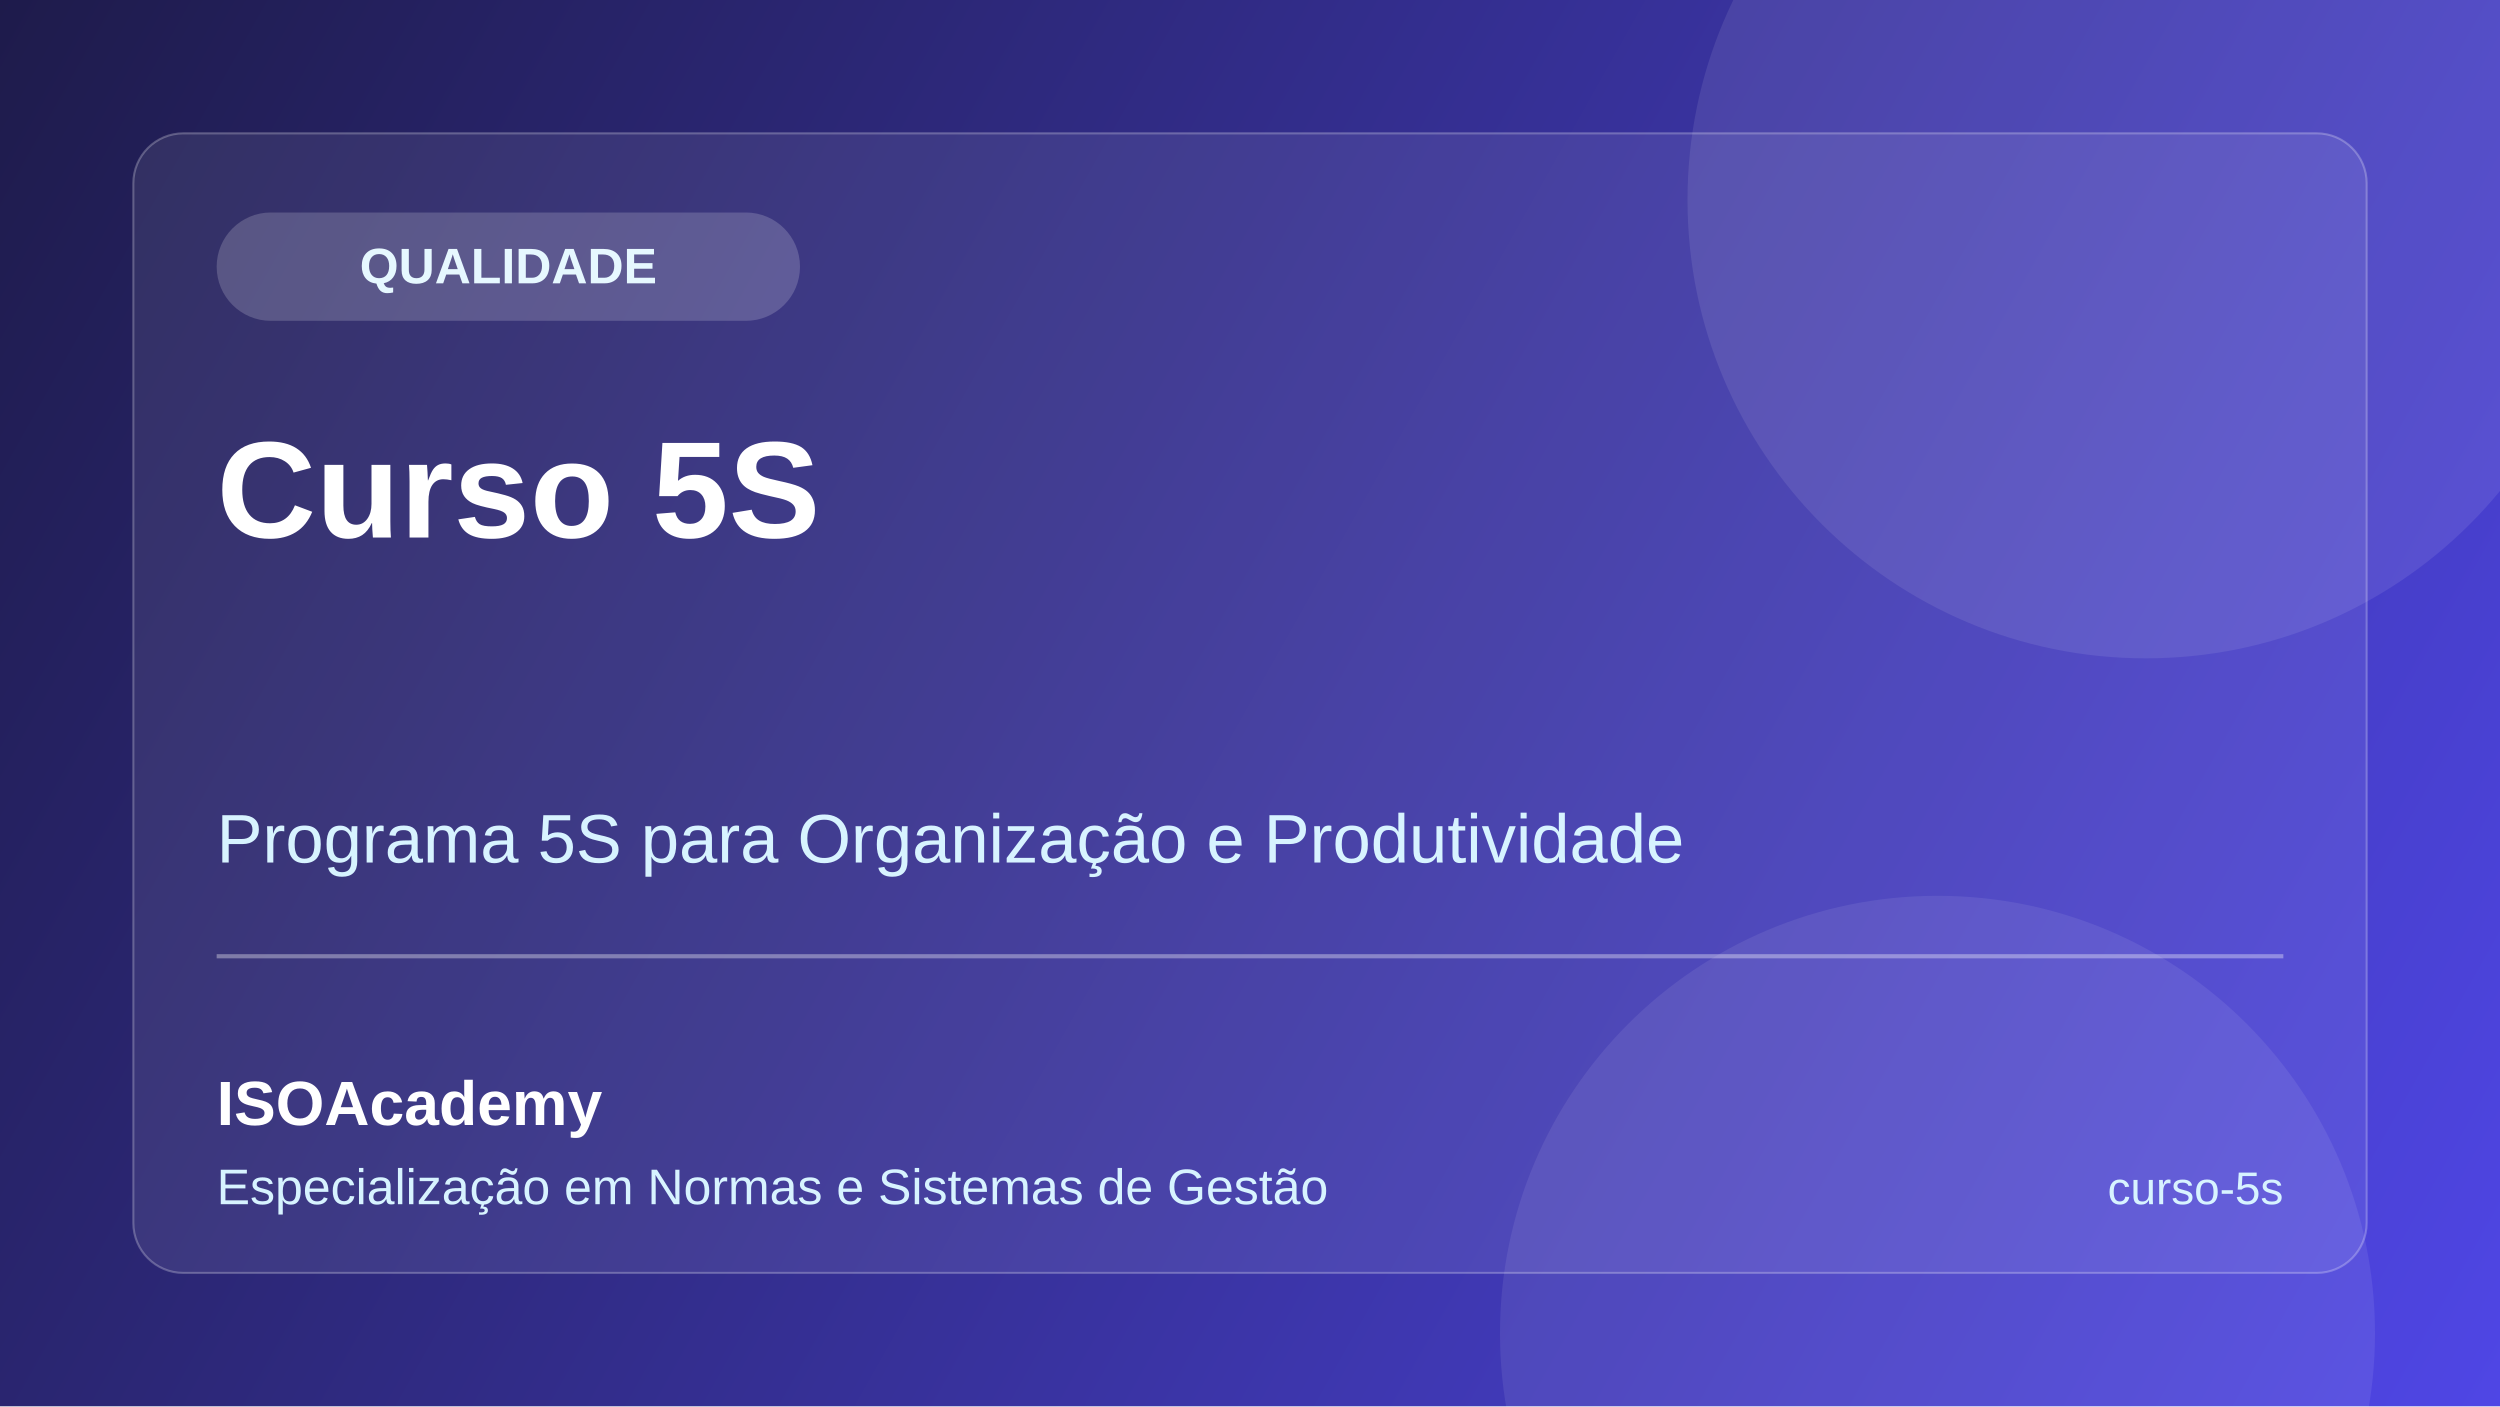
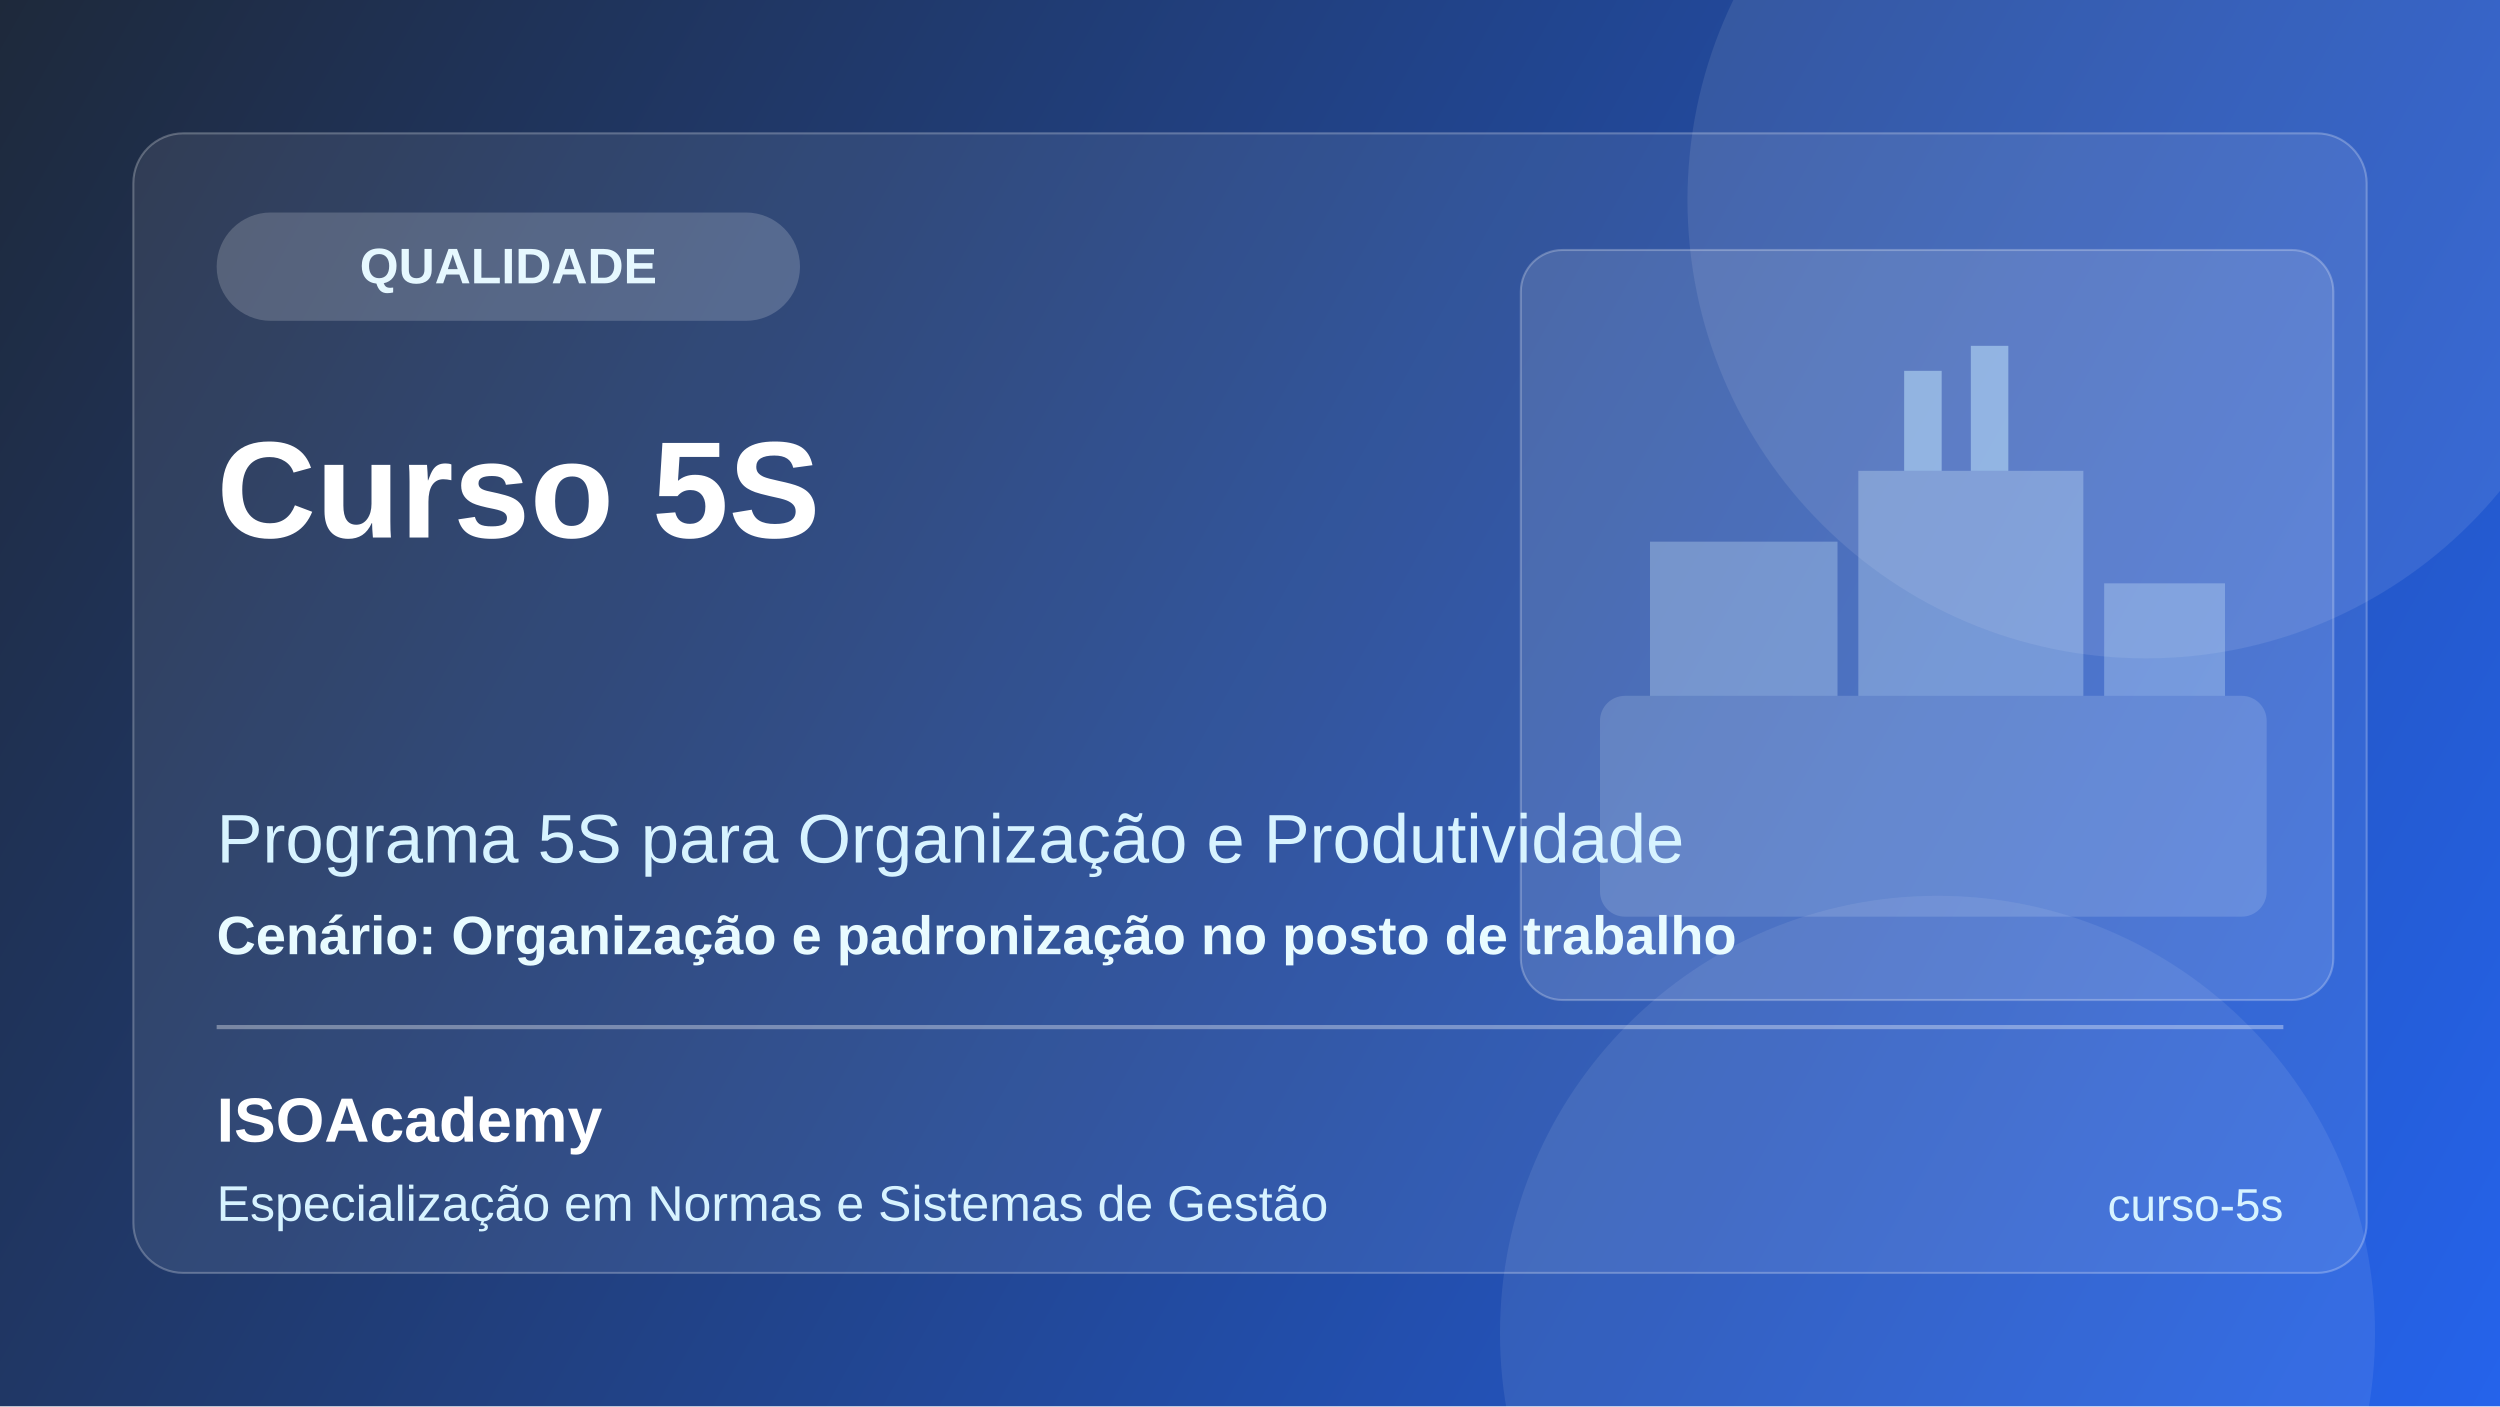
<svg xmlns="http://www.w3.org/2000/svg" width="1200" height="675" viewBox="0 0 1200 675" fill="none">
  <defs>
    <linearGradient id="bg" x1="0" y1="0" x2="1200" y2="675" gradientUnits="userSpaceOnUse">
-       <stop stop-color="#1E1B4B" />
-       <stop offset="1" stop-color="#4F46E5" />
+       <stop stop-color="#1E293B" />
+       <stop offset="1" stop-color="#2563EB" />
    </linearGradient>
  </defs>
  <rect width="1200" height="675" fill="url(#bg)" />
  <circle cx="1030" cy="96" r="220" fill="#ffffff" fill-opacity="0.09" />
  <circle cx="930" cy="640" r="210" fill="#ffffff" fill-opacity="0.08" />
  <rect x="64" y="64" width="1072" height="547" rx="24" fill="#ffffff" fill-opacity="0.08" stroke="#ffffff" stroke-opacity="0.25" />
+   <rect x="730" y="120" width="390" height="360" rx="20" fill="#ffffff" fill-opacity="0.12" stroke="#ffffff" stroke-opacity="0.25" />
+   <rect x="768" y="334" width="320" height="106" rx="12" fill="#EAF9FF" fill-opacity="0.16" />
+   <rect x="792" y="260" width="90" height="74" fill="#D8F2FF" fill-opacity="0.30" />
+   <rect x="892" y="226" width="108" height="108" fill="#D8F2FF" fill-opacity="0.30" />
+   <rect x="1010" y="280" width="58" height="54" fill="#D8F2FF" fill-opacity="0.30" />
+   <rect x="914" y="178" width="18" height="48" fill="#C9ECFF" fill-opacity="0.5" />
+   <rect x="946" y="166" width="18" height="60" fill="#C9ECFF" fill-opacity="0.5" />
  <rect x="104" y="102" width="280" height="52" rx="26" fill="#ffffff" fill-opacity="0.18" />
  <text x="244" y="136" fill="#E6F8FF" font-family="Arial, Helvetica, sans-serif" font-size="24" font-weight="700" text-anchor="middle">QUALIDADE</text>
  <text x="104" y="258" fill="#ffffff" font-family="Arial, Helvetica, sans-serif" font-size="66" font-weight="800">Curso 5S</text>
  <text x="104" y="414" fill="#D7F3FF" font-family="Arial, Helvetica, sans-serif" font-size="33" font-weight="500">Programa 5S para Organização e Produtividade</text>
-   <rect x="104" y="458" width="992" height="2" fill="#ffffff" fill-opacity="0.35" />
-   <text x="104" y="540" fill="#ffffff" font-family="Arial, Helvetica, sans-serif" font-size="30" font-weight="700">ISOAcademy</text>
-   <text x="104" y="578" fill="#D7F3FF" font-family="Arial, Helvetica, sans-serif" font-size="24">Especialização em Normas e Sistemas de Gestão</text>
-   <text x="1096" y="578" fill="#D7F3FF" font-family="Arial, Helvetica, sans-serif" font-size="22" text-anchor="end">curso-5s</text>
+   <text x="104" y="458" fill="#E8FBFF" font-family="Arial, Helvetica, sans-serif" font-size="26" font-weight="600">Cenário: Organização e padronização no posto de trabalho</text>
+   <rect x="104" y="492" width="992" height="2" fill="#ffffff" fill-opacity="0.35" />
+   <text x="104" y="548" fill="#ffffff" font-family="Arial, Helvetica, sans-serif" font-size="30" font-weight="700">ISOAcademy</text>
+   <text x="104" y="586" fill="#D7F3FF" font-family="Arial, Helvetica, sans-serif" font-size="24">Especialização em Normas e Sistemas de Gestão</text>
+   <text x="1096" y="586" fill="#D7F3FF" font-family="Arial, Helvetica, sans-serif" font-size="22" text-anchor="end">curso-5s</text>
</svg>
